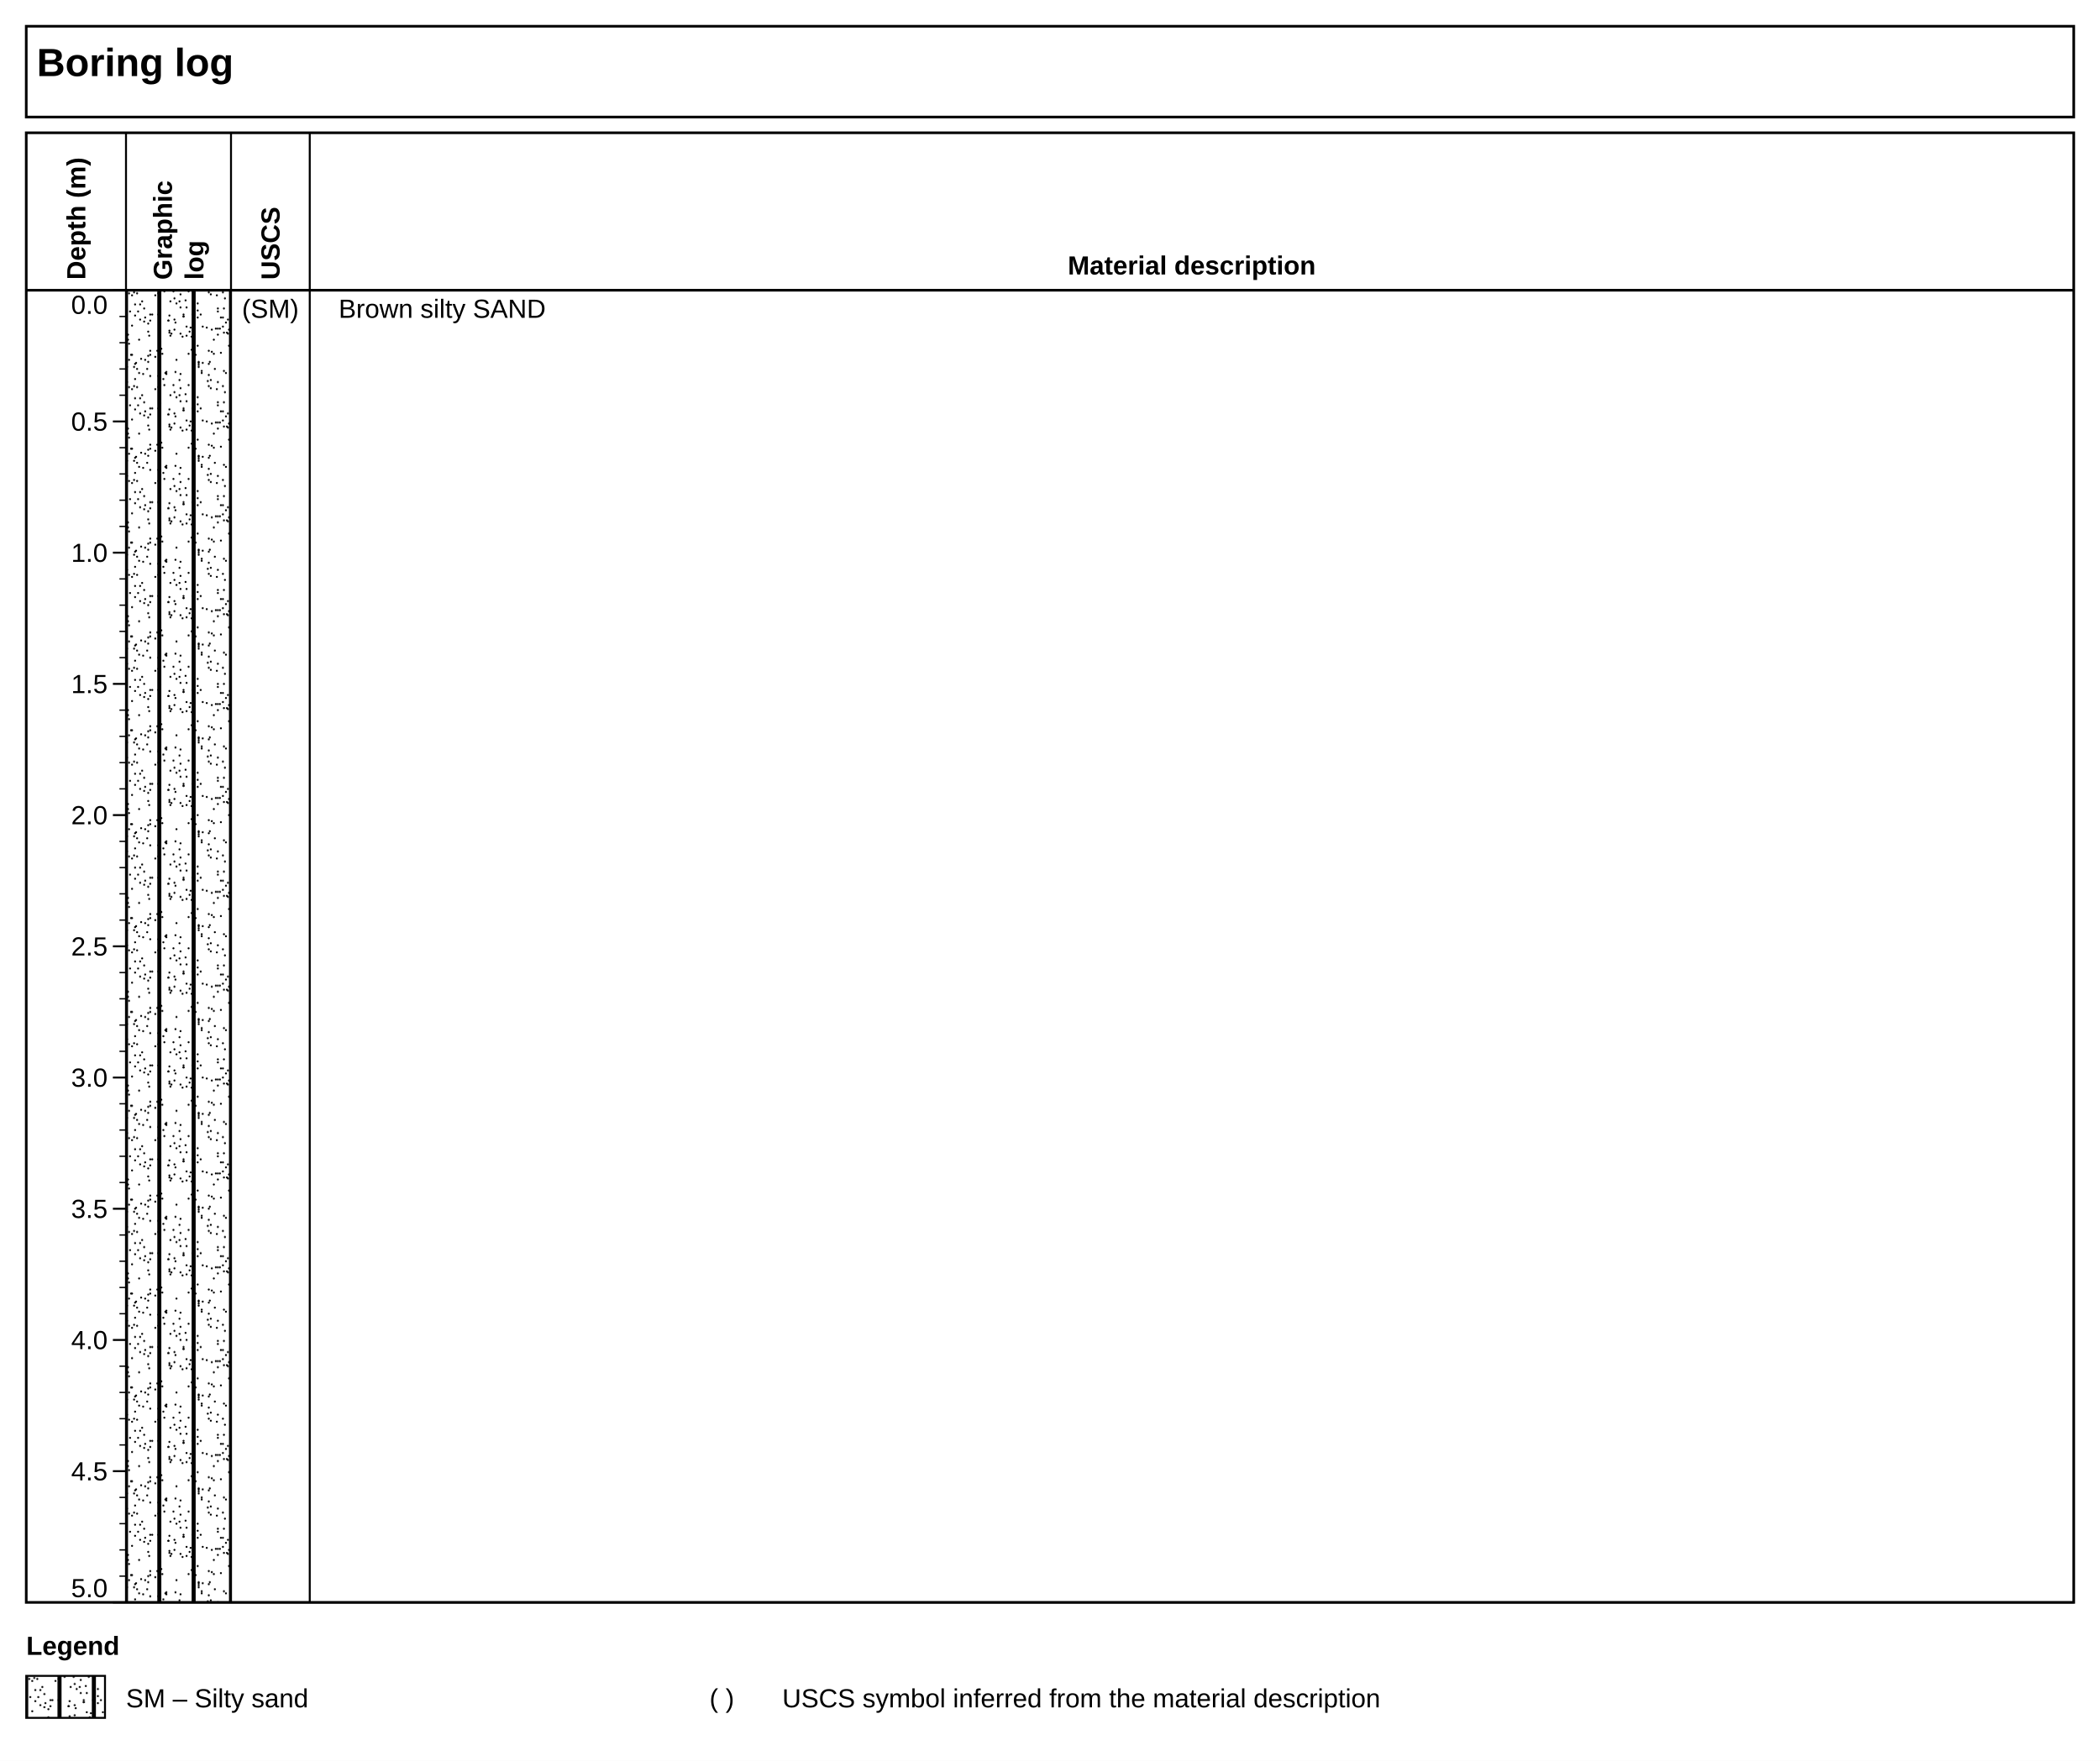
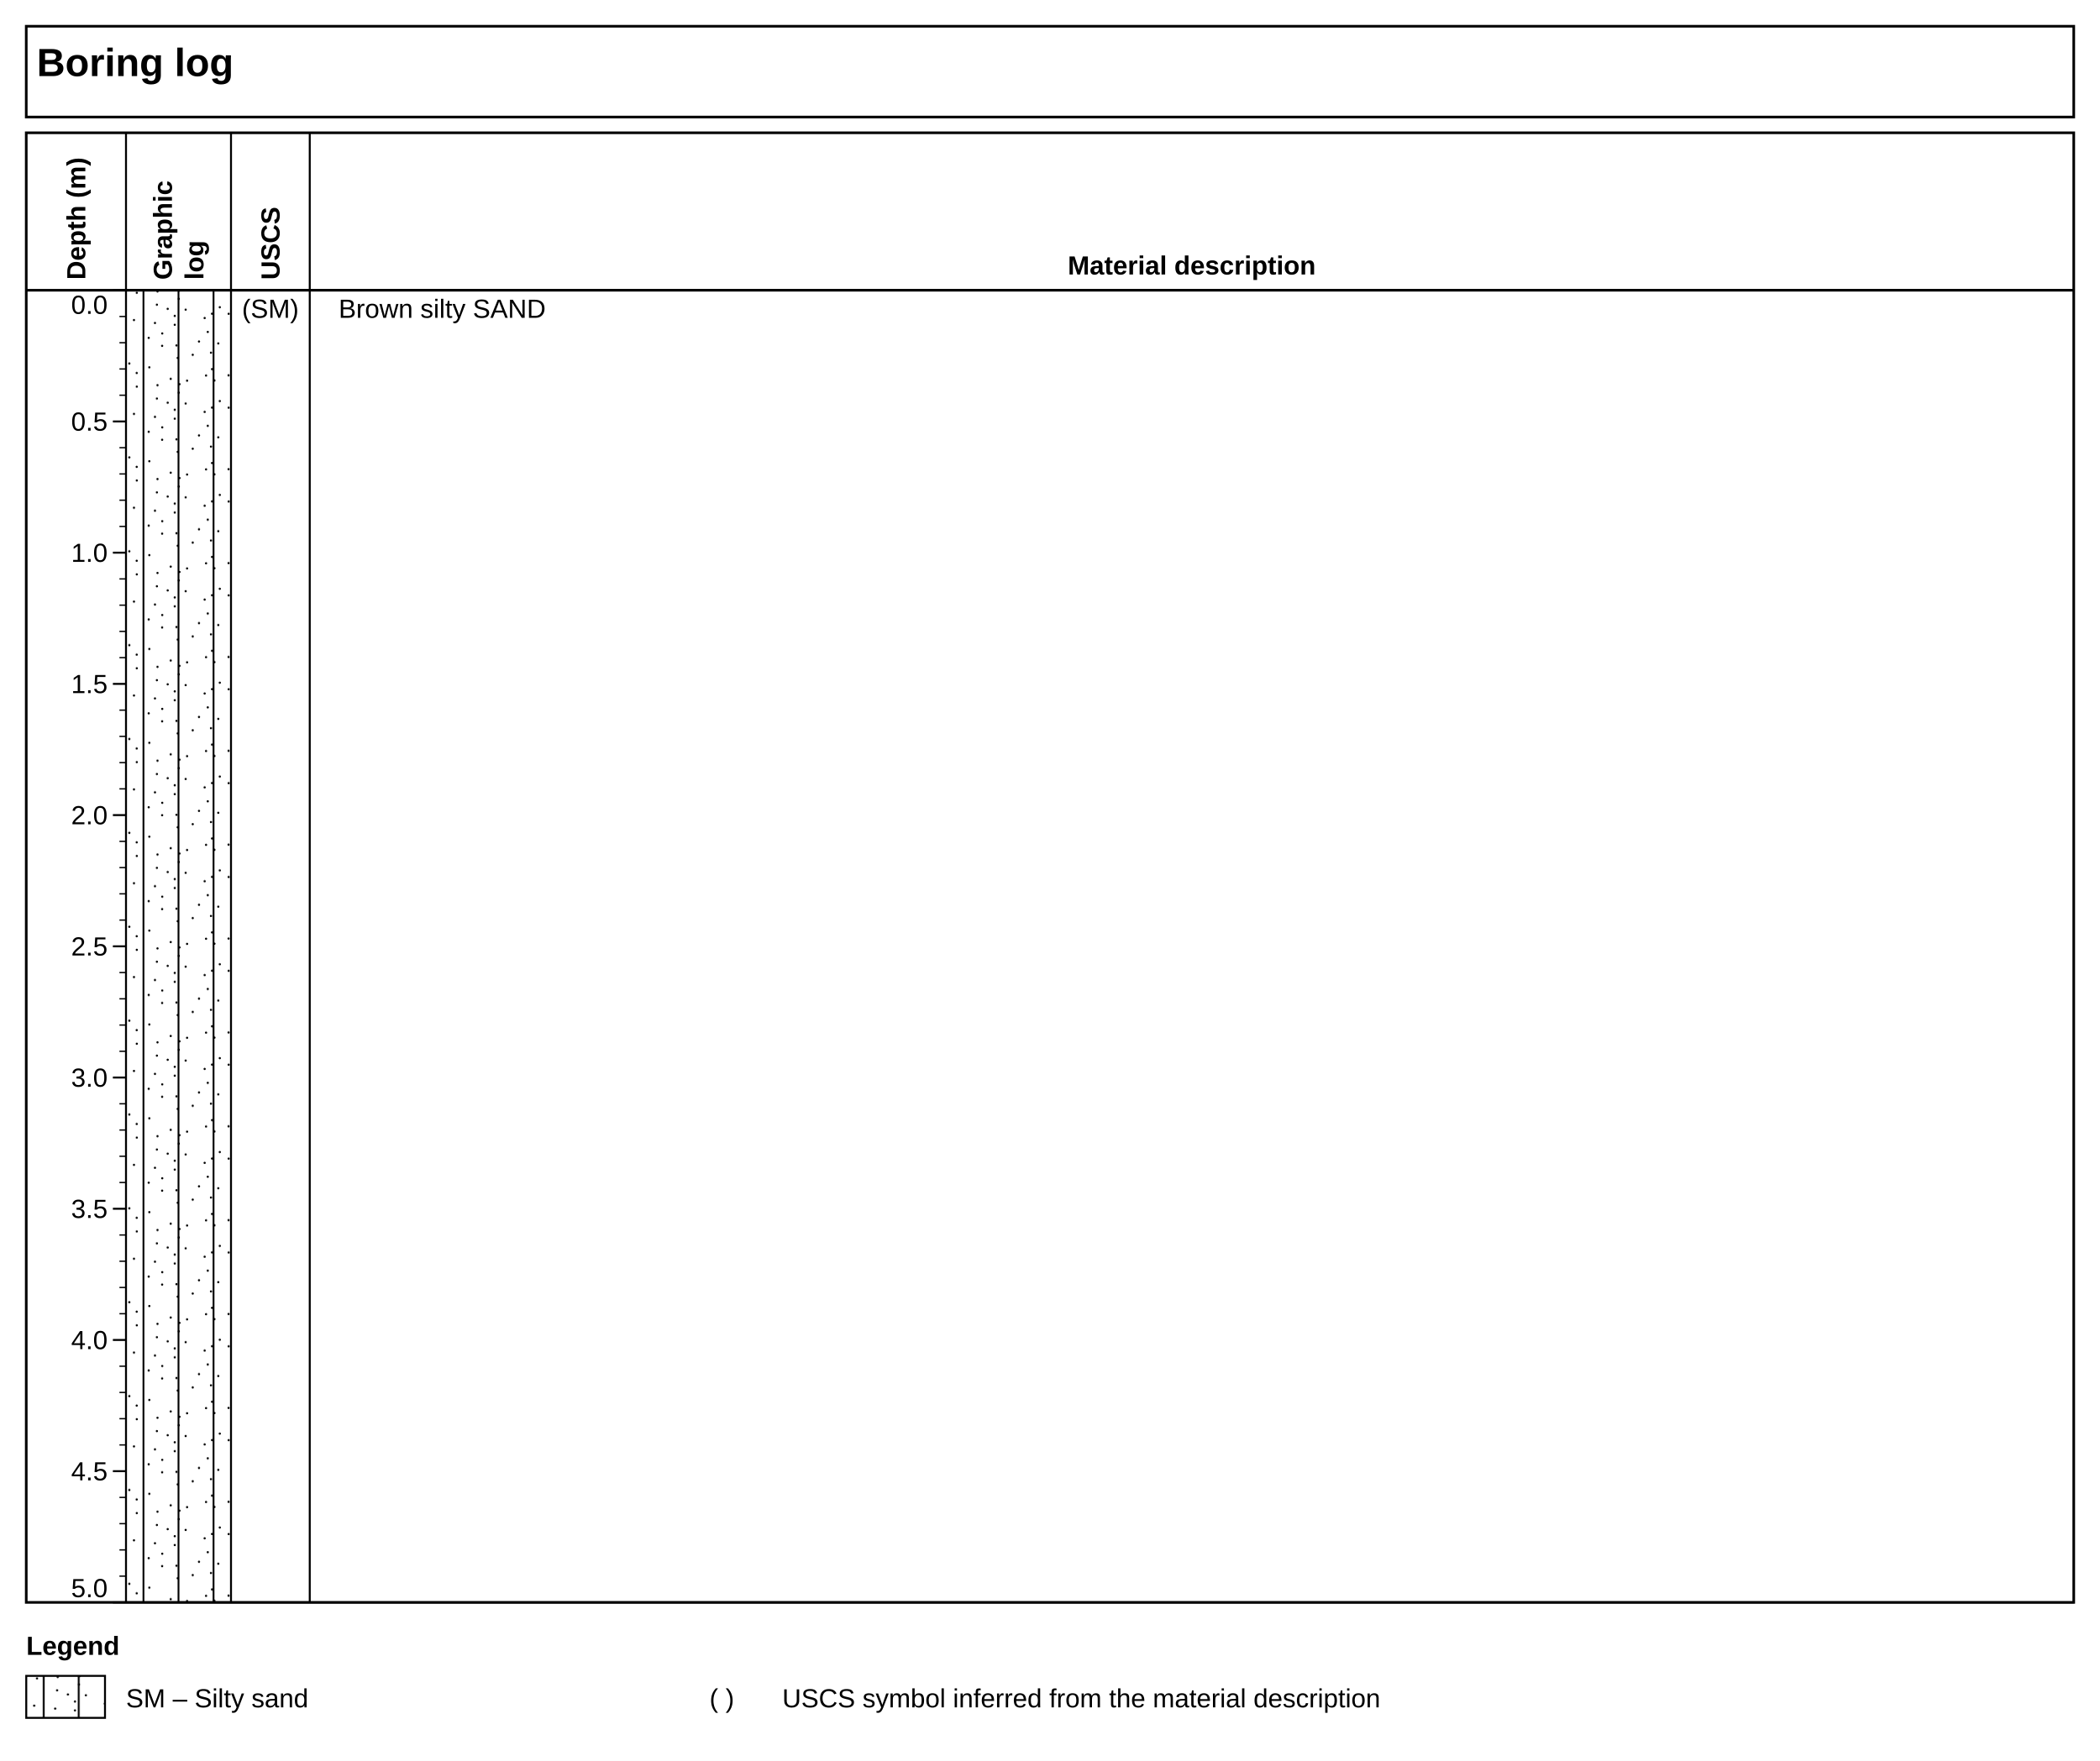
<svg xmlns="http://www.w3.org/2000/svg" width="800" height="671" viewBox="0 0 800 671" font-family="Arial, 'Liberation Sans', Arimo, Helvetica, sans-serif" font-size="10" role="img">
  <defs>
    <pattern id="blv1x12prz-SM" patternUnits="userSpaceOnUse" width="104" height="93" patternTransform="translate(48 110.6) scale(0.38462)">
-       <circle cx="12" cy="21" r="1" />
-       <circle cx="2" cy="49" r="1" />
-       <circle cx="94" cy="27" r="1" />
-       <circle cx="34" cy="19" r="1" />
-       <circle cx="43" cy="25" r="1" />
-       <circle cx="24" cy="85" r="1" />
-       <circle cx="9" cy="73" r="1" />
-       <circle cx="74" cy="24" r="1" />
-       <circle cx="45" cy="43" r="1" />
-       <circle cx="9" cy="14" r="1" />
-       <circle cx="22" cy="33" r="1" />
-       <circle cx="57" cy="26" r="1" />
-       <circle cx="90" cy="5" r="1" />
-       <circle cx="96" cy="36" r="1" />
-       <circle cx="60" cy="36" r="1" />
-       <circle cx="91" cy="21" r="1" />
-       <circle cx="8" cy="76" r="1" />
-       <circle cx="22" cy="41" r="1" />
-       <circle cx="37" cy="88" r="1" />
-       <circle cx="62" cy="1" r="1" />
-       <circle cx="67" cy="51" r="1" />
-       <circle cx="91" cy="38" r="1" />
-       <circle cx="54" cy="43" r="1" />
-       <circle cx="40" cy="81" r="1" />
-       <circle cx="8" cy="2" r="1" />
-       <circle cx="42" cy="30" r="1" />
-       <circle cx="11" cy="3" r="1" />
-       <circle cx="56" cy="46" r="1" />
-       <circle cx="6" cy="5" r="1" />
-       <circle cx="65" cy="46" r="1" />
-       <circle cx="59" cy="10" r="1" />
-       <circle cx="47" cy="1" r="1" />
-       <circle cx="50" cy="69" r="1" />
-       <circle cx="24" cy="30" r="1" />
-       <circle cx="43" cy="40" r="1" />
-       <circle cx="48" cy="39" r="1" />
-       <circle cx="85" cy="61" r="1" />
-       <circle cx="89" cy="38" r="1" />
-       <circle cx="75" cy="80" r="1" />
-       <circle cx="6" cy="35" r="1" />
-       <circle cx="82" cy="2" r="1" />
-       <circle cx="71" cy="55" r="1" />
-       <circle cx="82" cy="84" r="1" />
-       <circle cx="98" cy="8" r="1" />
-       <circle cx="49" cy="81" r="1" />
-       <circle cx="75" cy="82" r="1" />
-       <circle cx="88" cy="78" r="1" />
-       <circle cx="87" cy="63" r="1" />
-       <circle cx="97" cy="80" r="1" />
-       <circle cx="71" cy="27" r="1" />
-       <circle cx="99" cy="82" r="1" />
-       <circle cx="101" cy="29" r="1" />
-       <circle cx="6" cy="64" r="1" />
-       <circle cx="22" cy="71" r="1" />
-       <circle cx="24" cy="24" r="1" />
-       <circle cx="31" cy="60" r="1" />
-       <circle cx="40" cy="83" r="1" />
-       <circle cx="54" cy="83" r="1" />
-       <circle cx="50" cy="13" r="1" />
-       <circle cx="3" cy="53" r="1" />
-       <circle cx="48" cy="8" r="1" />
-       <circle cx="32" cy="3" r="1" />
-       <circle cx="13" cy="49" r="1" />
-       <circle cx="48" cy="29" r="1" />
-       <circle cx="21" cy="78" r="1" />
-       <circle cx="94" cy="62" r="1" />
-       <circle cx="99" cy="32" r="1" />
-       <circle cx="81" cy="90" r="1" />
-       <circle cx="54" cy="4" r="1" />
-       <circle cx="53" cy="89" r="1" />
-       <circle cx="18" cy="31" r="1" />
-       <circle cx="76" cy="36" r="1" />
-       <circle cx="29" cy="66" r="1" />
-       <circle cx="91" cy="18" r="1" />
-       <circle cx="32" cy="24" r="1" />
-       <circle cx="96" cy="27" r="1" />
-       <circle cx="72" cy="72" r="1" />
-       <circle cx="87" cy="49" r="1" />
-       <circle cx="35" cy="58" r="1" />
-       <circle cx="24" cy="64" r="1" />
-       <circle cx="101" cy="43" r="1" />
-       <circle cx="57" cy="26" r="1" />
-       <circle cx="49" cy="32" r="1" />
-       <circle cx="9" cy="88" r="1" />
-       <circle cx="16" cy="11" r="1" />
-       <circle cx="42" cy="30" r="1" />
-       <circle cx="66" cy="24" r="1" />
-       <circle cx="43" cy="42" r="1" />
-       <circle cx="84" cy="4" r="1" />
-       <circle cx="102" cy="55" r="1" />
-       <circle cx="39" cy="82" r="1" />
-       <circle cx="1" cy="91" r="1" />
-       <circle cx="71" cy="20" r="1" />
-       <circle cx="72" cy="74" r="1" />
-       <circle cx="57" cy="24" r="1" />
-       <circle cx="85" cy="39" r="1" />
-       <circle cx="91" cy="44" r="1" />
-       <circle cx="69" cy="64" r="1" />
-       <circle cx="60" cy="17" r="1" />
-       <circle cx="3" cy="3" r="1" />
-       <circle cx="84" cy="89" r="1" />
-       <circle cx="93" cy="38" r="1" />
-       <circle cx="72" cy="71" r="1" />
-       <circle cx="91" cy="91" r="1" />
-       <circle cx="26" cy="24" r="1" />
-       <circle cx="5" cy="64" r="1" />
-       <circle cx="18" cy="18" r="1" />
-       <circle cx="1" cy="76" r="1" />
-       <circle cx="29" cy="5" r="1" />
-       <circle cx="82" cy="73" r="1" />
-       <circle cx="44" cy="11" r="1" />
-       <circle cx="82" cy="60" r="1" />
-       <circle cx="19" cy="69" r="1" />
-       <circle cx="23" cy="45" r="1" />
-       <circle cx="83" cy="71" r="1" />
-       <circle cx="14" cy="14" r="1" />
-       <circle cx="60" cy="45" r="1" />
-       <circle cx="2" cy="44" r="1" />
-       <circle cx="36" cy="63" r="1" />
-       <circle cx="4" cy="21" r="1" />
-       <circle cx="54" cy="17" r="1" />
-       <circle cx="13" cy="82" r="1" />
-       <circle cx="53" cy="11" r="1" />
-       <circle cx="15" cy="68" r="1" />
-       <circle cx="76" cy="72" r="1" />
-       <circle cx="38" cy="1" r="1" />
-       <circle cx="3" cy="69" r="1" />
-       <circle cx="22" cy="65" r="1" />
-       <circle cx="97" cy="42" r="1" />
-       <circle cx="14" cy="29" r="1" />
-       <circle cx="96" cy="2" r="1" />
-       <circle cx="102" cy="39" r="1" />
-       <circle cx="100" cy="42" r="1" />
-       <circle cx="72" cy="76" r="1" />
-       <circle cx="64" cy="37" r="1" />
-       <circle cx="9" cy="25" r="1" />
-       <circle cx="34" cy="51" r="1" />
-       <circle cx="32" cy="85" r="1" />
-       <circle cx="71" cy="13" r="1" />
-       <circle cx="24" cy="60" r="1" />
-       <circle cx="80" cy="37" r="1" />
-       <circle cx="19" cy="27" r="1" />
-       <circle cx="65" cy="59" r="1" />
-       <circle cx="11" cy="78" r="1" />
-       <circle cx="44" cy="45" r="1" />
-       <circle cx="62" cy="63" r="1" />
-       <circle cx="63" cy="41" r="1" />
-       <circle cx="17" cy="83" r="1" />
-       <circle cx="10" cy="72" r="1" />
-       <circle cx="97" cy="18" r="1" />
-       <line x1="1" x2="1" y1="0" y2="93" stroke="black" stroke-width="2" />
-       <line x1="33" x2="33" y1="0" y2="93" stroke="black" stroke-width="4" />
-       <line x1="67" x2="67" y1="0" y2="93" stroke="black" stroke-width="4" />
-       <line x1="103" x2="103" y1="0" y2="93" stroke="black" stroke-width="2" />
+       <circle cx="35.8" cy="55.1" r="1.1" />
+       <circle cx="48.3" cy="25.4" r="1.1" />
+       <circle cx="44.3" cy="87.8" r="1.1" />
+       <circle cx="81" cy="41.3" r="1.1" />
+       <circle cx="7.9" cy="29.5" r="1.1" />
+       <circle cx="3.3" cy="72.6" r="1.1" />
+       <circle cx="10.6" cy="82" r="1.1" />
+       <circle cx="28.7" cy="32.4" r="1.1" />
+       <circle cx="35.9" cy="42.8" r="1.1" />
+       <circle cx="101.6" cy="84.3" r="1.1" />
+       <circle cx="85.2" cy="78.2" r="1.1" />
+       <circle cx="85.2" cy="23.2" r="1.1" />
+       <circle cx="66.1" cy="64" r="1.1" />
+       <circle cx="101.7" cy="23.3" r="1.1" />
+       <circle cx="87.6" cy="89.4" r="1.1" />
+       <circle cx="53" cy="0.1" r="1.1" />
+       <circle cx="53" cy="93.1" r="1.1" />
+       <circle cx="91.4" cy="52.7" r="1.1" />
+       <circle cx="79.3" cy="84.5" r="1.1" />
+       <circle cx="10.7" cy="2.5" r="1.1" />
+       <circle cx="77.9" cy="27.5" r="1.1" />
+       <circle cx="52.3" cy="8.5" r="1.1" />
+       <circle cx="30.6" cy="14.3" r="1.1" />
+       <circle cx="50" cy="54.7" r="1.1" />
+       <circle cx="92.9" cy="16.8" r="1.1" />
+       <circle cx="23.1" cy="76.4" r="1.1" />
+       <circle cx="51.2" cy="67.1" r="1.1" />
+       <circle cx="31.2" cy="1.1" r="1.1" />
+       <circle cx="31.2" cy="94.1" r="1.1" />
+       <circle cx="48.3" cy="34.2" r="1.1" />
+       <circle cx="59.1" cy="19.2" r="1.1" />
+       <circle cx="84.2" cy="61.9" r="1.1" />
+       <circle cx="22.5" cy="47.2" r="1.1" />
+       <circle cx="72.3" cy="50.8" r="1.1" />
+       <circle cx="41.3" cy="18.4" r="1.1" />
+       <circle cx="60.5" cy="89.6" r="1.1" />
+       <path d="M17.3 -1L17.3 94M52 -1L52 94M86.7 -1L86.7 94" fill="none" stroke="black" stroke-width="1.8" stroke-linecap="round" />
    </pattern>
    <pattern id="blv1x12prz-legend-SM" patternUnits="userSpaceOnUse" width="104" height="93" patternTransform="translate(10 638.6) scale(0.38462)">
-       <circle cx="12" cy="21" r="1" />
-       <circle cx="2" cy="49" r="1" />
-       <circle cx="94" cy="27" r="1" />
-       <circle cx="34" cy="19" r="1" />
-       <circle cx="43" cy="25" r="1" />
-       <circle cx="24" cy="85" r="1" />
-       <circle cx="9" cy="73" r="1" />
-       <circle cx="74" cy="24" r="1" />
-       <circle cx="45" cy="43" r="1" />
-       <circle cx="9" cy="14" r="1" />
-       <circle cx="22" cy="33" r="1" />
-       <circle cx="57" cy="26" r="1" />
-       <circle cx="90" cy="5" r="1" />
-       <circle cx="96" cy="36" r="1" />
-       <circle cx="60" cy="36" r="1" />
-       <circle cx="91" cy="21" r="1" />
-       <circle cx="8" cy="76" r="1" />
-       <circle cx="22" cy="41" r="1" />
-       <circle cx="37" cy="88" r="1" />
-       <circle cx="62" cy="1" r="1" />
-       <circle cx="67" cy="51" r="1" />
-       <circle cx="91" cy="38" r="1" />
-       <circle cx="54" cy="43" r="1" />
-       <circle cx="40" cy="81" r="1" />
-       <circle cx="8" cy="2" r="1" />
-       <circle cx="42" cy="30" r="1" />
-       <circle cx="11" cy="3" r="1" />
-       <circle cx="56" cy="46" r="1" />
-       <circle cx="6" cy="5" r="1" />
-       <circle cx="65" cy="46" r="1" />
-       <circle cx="59" cy="10" r="1" />
-       <circle cx="47" cy="1" r="1" />
-       <circle cx="50" cy="69" r="1" />
-       <circle cx="24" cy="30" r="1" />
-       <circle cx="43" cy="40" r="1" />
-       <circle cx="48" cy="39" r="1" />
-       <circle cx="85" cy="61" r="1" />
-       <circle cx="89" cy="38" r="1" />
-       <circle cx="75" cy="80" r="1" />
-       <circle cx="6" cy="35" r="1" />
-       <circle cx="82" cy="2" r="1" />
-       <circle cx="71" cy="55" r="1" />
-       <circle cx="82" cy="84" r="1" />
-       <circle cx="98" cy="8" r="1" />
-       <circle cx="49" cy="81" r="1" />
-       <circle cx="75" cy="82" r="1" />
-       <circle cx="88" cy="78" r="1" />
-       <circle cx="87" cy="63" r="1" />
-       <circle cx="97" cy="80" r="1" />
-       <circle cx="71" cy="27" r="1" />
-       <circle cx="99" cy="82" r="1" />
-       <circle cx="101" cy="29" r="1" />
-       <circle cx="6" cy="64" r="1" />
-       <circle cx="22" cy="71" r="1" />
-       <circle cx="24" cy="24" r="1" />
-       <circle cx="31" cy="60" r="1" />
-       <circle cx="40" cy="83" r="1" />
-       <circle cx="54" cy="83" r="1" />
-       <circle cx="50" cy="13" r="1" />
-       <circle cx="3" cy="53" r="1" />
-       <circle cx="48" cy="8" r="1" />
-       <circle cx="32" cy="3" r="1" />
-       <circle cx="13" cy="49" r="1" />
-       <circle cx="48" cy="29" r="1" />
-       <circle cx="21" cy="78" r="1" />
-       <circle cx="94" cy="62" r="1" />
-       <circle cx="99" cy="32" r="1" />
-       <circle cx="81" cy="90" r="1" />
-       <circle cx="54" cy="4" r="1" />
-       <circle cx="53" cy="89" r="1" />
-       <circle cx="18" cy="31" r="1" />
-       <circle cx="76" cy="36" r="1" />
-       <circle cx="29" cy="66" r="1" />
-       <circle cx="91" cy="18" r="1" />
-       <circle cx="32" cy="24" r="1" />
-       <circle cx="96" cy="27" r="1" />
-       <circle cx="72" cy="72" r="1" />
-       <circle cx="87" cy="49" r="1" />
-       <circle cx="35" cy="58" r="1" />
-       <circle cx="24" cy="64" r="1" />
-       <circle cx="101" cy="43" r="1" />
-       <circle cx="57" cy="26" r="1" />
-       <circle cx="49" cy="32" r="1" />
-       <circle cx="9" cy="88" r="1" />
-       <circle cx="16" cy="11" r="1" />
-       <circle cx="42" cy="30" r="1" />
-       <circle cx="66" cy="24" r="1" />
-       <circle cx="43" cy="42" r="1" />
-       <circle cx="84" cy="4" r="1" />
-       <circle cx="102" cy="55" r="1" />
-       <circle cx="39" cy="82" r="1" />
-       <circle cx="1" cy="91" r="1" />
-       <circle cx="71" cy="20" r="1" />
-       <circle cx="72" cy="74" r="1" />
-       <circle cx="57" cy="24" r="1" />
-       <circle cx="85" cy="39" r="1" />
-       <circle cx="91" cy="44" r="1" />
-       <circle cx="69" cy="64" r="1" />
-       <circle cx="60" cy="17" r="1" />
-       <circle cx="3" cy="3" r="1" />
-       <circle cx="84" cy="89" r="1" />
-       <circle cx="93" cy="38" r="1" />
-       <circle cx="72" cy="71" r="1" />
-       <circle cx="91" cy="91" r="1" />
-       <circle cx="26" cy="24" r="1" />
-       <circle cx="5" cy="64" r="1" />
-       <circle cx="18" cy="18" r="1" />
-       <circle cx="1" cy="76" r="1" />
-       <circle cx="29" cy="5" r="1" />
-       <circle cx="82" cy="73" r="1" />
-       <circle cx="44" cy="11" r="1" />
-       <circle cx="82" cy="60" r="1" />
-       <circle cx="19" cy="69" r="1" />
-       <circle cx="23" cy="45" r="1" />
-       <circle cx="83" cy="71" r="1" />
-       <circle cx="14" cy="14" r="1" />
-       <circle cx="60" cy="45" r="1" />
-       <circle cx="2" cy="44" r="1" />
-       <circle cx="36" cy="63" r="1" />
-       <circle cx="4" cy="21" r="1" />
-       <circle cx="54" cy="17" r="1" />
-       <circle cx="13" cy="82" r="1" />
-       <circle cx="53" cy="11" r="1" />
-       <circle cx="15" cy="68" r="1" />
-       <circle cx="76" cy="72" r="1" />
-       <circle cx="38" cy="1" r="1" />
-       <circle cx="3" cy="69" r="1" />
-       <circle cx="22" cy="65" r="1" />
-       <circle cx="97" cy="42" r="1" />
-       <circle cx="14" cy="29" r="1" />
-       <circle cx="96" cy="2" r="1" />
-       <circle cx="102" cy="39" r="1" />
-       <circle cx="100" cy="42" r="1" />
-       <circle cx="72" cy="76" r="1" />
-       <circle cx="64" cy="37" r="1" />
-       <circle cx="9" cy="25" r="1" />
-       <circle cx="34" cy="51" r="1" />
-       <circle cx="32" cy="85" r="1" />
-       <circle cx="71" cy="13" r="1" />
-       <circle cx="24" cy="60" r="1" />
-       <circle cx="80" cy="37" r="1" />
-       <circle cx="19" cy="27" r="1" />
-       <circle cx="65" cy="59" r="1" />
-       <circle cx="11" cy="78" r="1" />
-       <circle cx="44" cy="45" r="1" />
-       <circle cx="62" cy="63" r="1" />
-       <circle cx="63" cy="41" r="1" />
-       <circle cx="17" cy="83" r="1" />
-       <circle cx="10" cy="72" r="1" />
-       <circle cx="97" cy="18" r="1" />
-       <line x1="1" x2="1" y1="0" y2="93" stroke="black" stroke-width="2" />
-       <line x1="33" x2="33" y1="0" y2="93" stroke="black" stroke-width="4" />
-       <line x1="67" x2="67" y1="0" y2="93" stroke="black" stroke-width="4" />
-       <line x1="103" x2="103" y1="0" y2="93" stroke="black" stroke-width="2" />
+       <circle cx="35.8" cy="55.1" r="1.1" />
+       <circle cx="48.3" cy="25.4" r="1.1" />
+       <circle cx="44.3" cy="87.8" r="1.1" />
+       <circle cx="81" cy="41.3" r="1.1" />
+       <circle cx="7.9" cy="29.5" r="1.1" />
+       <circle cx="3.3" cy="72.6" r="1.1" />
+       <circle cx="10.6" cy="82" r="1.1" />
+       <circle cx="28.7" cy="32.4" r="1.1" />
+       <circle cx="35.9" cy="42.8" r="1.1" />
+       <circle cx="101.6" cy="84.3" r="1.1" />
+       <circle cx="85.2" cy="78.2" r="1.1" />
+       <circle cx="85.2" cy="23.2" r="1.1" />
+       <circle cx="66.1" cy="64" r="1.1" />
+       <circle cx="101.7" cy="23.3" r="1.1" />
+       <circle cx="87.6" cy="89.4" r="1.1" />
+       <circle cx="53" cy="0.1" r="1.1" />
+       <circle cx="53" cy="93.1" r="1.1" />
+       <circle cx="91.4" cy="52.7" r="1.1" />
+       <circle cx="79.3" cy="84.5" r="1.1" />
+       <circle cx="10.7" cy="2.5" r="1.1" />
+       <circle cx="77.9" cy="27.5" r="1.1" />
+       <circle cx="52.3" cy="8.5" r="1.1" />
+       <circle cx="30.6" cy="14.3" r="1.1" />
+       <circle cx="50" cy="54.7" r="1.1" />
+       <circle cx="92.9" cy="16.8" r="1.1" />
+       <circle cx="23.1" cy="76.4" r="1.1" />
+       <circle cx="51.2" cy="67.1" r="1.1" />
+       <circle cx="31.2" cy="1.1" r="1.1" />
+       <circle cx="31.2" cy="94.1" r="1.1" />
+       <circle cx="48.3" cy="34.2" r="1.1" />
+       <circle cx="59.1" cy="19.2" r="1.1" />
+       <circle cx="84.2" cy="61.9" r="1.1" />
+       <circle cx="22.5" cy="47.2" r="1.1" />
+       <circle cx="72.3" cy="50.8" r="1.1" />
+       <circle cx="41.3" cy="18.4" r="1.1" />
+       <circle cx="60.5" cy="89.6" r="1.1" />
+       <path d="M17.3 -1L17.3 94M52 -1L52 94M86.7 -1L86.7 94" fill="none" stroke="black" stroke-width="1.8" stroke-linecap="round" />
    </pattern>
  </defs>
  <rect width="100%" height="100%" fill="#fff" />
  <rect x="10" y="10" width="780" height="34.6" fill="none" stroke="#000" stroke-width="1" />
  <text x="14" y="29" font-size="15" font-weight="bold">Boring log</text>
  <text x="32.5" y="106.6" font-weight="bold" transform="rotate(-90 32.5 106.6)">Depth (m)</text>
  <text x="65.5" y="106.6" font-weight="bold" transform="rotate(-90 65.5 106.6)">Graphic</text>
  <text x="77.5" y="106.6" font-weight="bold" transform="rotate(-90 77.5 106.6)">log</text>
  <text x="106.5" y="106.6" font-weight="bold" transform="rotate(-90 106.5 106.6)">USCS</text>
  <text x="454" y="104.6" text-anchor="middle" font-weight="bold">Material description</text>
  <line x1="43" y1="110.6" x2="48" y2="110.6" stroke="#000" stroke-width="0.75" />
  <text x="41" y="119.6" text-anchor="end">0.0</text>
  <line x1="45.5" y1="120.6" x2="48" y2="120.6" stroke="#000" stroke-width="0.5" />
  <line x1="45.5" y1="130.6" x2="48" y2="130.6" stroke="#000" stroke-width="0.5" />
  <line x1="45.5" y1="140.6" x2="48" y2="140.6" stroke="#000" stroke-width="0.5" />
  <line x1="45.5" y1="150.6" x2="48" y2="150.6" stroke="#000" stroke-width="0.5" />
  <line x1="43" y1="160.6" x2="48" y2="160.6" stroke="#000" stroke-width="0.75" />
  <text x="41" y="164.1" text-anchor="end">0.5</text>
  <line x1="45.5" y1="170.6" x2="48" y2="170.6" stroke="#000" stroke-width="0.5" />
  <line x1="45.5" y1="180.6" x2="48" y2="180.6" stroke="#000" stroke-width="0.5" />
  <line x1="45.5" y1="190.6" x2="48" y2="190.6" stroke="#000" stroke-width="0.5" />
  <line x1="45.5" y1="200.6" x2="48" y2="200.6" stroke="#000" stroke-width="0.5" />
  <line x1="43" y1="210.6" x2="48" y2="210.6" stroke="#000" stroke-width="0.75" />
  <text x="41" y="214.1" text-anchor="end">1.0</text>
  <line x1="45.5" y1="220.6" x2="48" y2="220.6" stroke="#000" stroke-width="0.5" />
  <line x1="45.5" y1="230.6" x2="48" y2="230.6" stroke="#000" stroke-width="0.5" />
  <line x1="45.5" y1="240.6" x2="48" y2="240.6" stroke="#000" stroke-width="0.5" />
  <line x1="45.5" y1="250.6" x2="48" y2="250.6" stroke="#000" stroke-width="0.5" />
  <line x1="43" y1="260.6" x2="48" y2="260.6" stroke="#000" stroke-width="0.75" />
  <text x="41" y="264.1" text-anchor="end">1.5</text>
  <line x1="45.5" y1="270.6" x2="48" y2="270.6" stroke="#000" stroke-width="0.5" />
  <line x1="45.5" y1="280.6" x2="48" y2="280.6" stroke="#000" stroke-width="0.5" />
  <line x1="45.5" y1="290.6" x2="48" y2="290.6" stroke="#000" stroke-width="0.5" />
  <line x1="45.5" y1="300.6" x2="48" y2="300.6" stroke="#000" stroke-width="0.5" />
  <line x1="43" y1="310.6" x2="48" y2="310.6" stroke="#000" stroke-width="0.75" />
  <text x="41" y="314.1" text-anchor="end">2.0</text>
  <line x1="45.5" y1="320.6" x2="48" y2="320.6" stroke="#000" stroke-width="0.5" />
  <line x1="45.5" y1="330.6" x2="48" y2="330.6" stroke="#000" stroke-width="0.5" />
  <line x1="45.5" y1="340.6" x2="48" y2="340.6" stroke="#000" stroke-width="0.5" />
  <line x1="45.5" y1="350.6" x2="48" y2="350.6" stroke="#000" stroke-width="0.5" />
  <line x1="43" y1="360.6" x2="48" y2="360.6" stroke="#000" stroke-width="0.75" />
  <text x="41" y="364.1" text-anchor="end">2.5</text>
  <line x1="45.5" y1="370.6" x2="48" y2="370.6" stroke="#000" stroke-width="0.5" />
  <line x1="45.5" y1="380.6" x2="48" y2="380.6" stroke="#000" stroke-width="0.5" />
  <line x1="45.5" y1="390.6" x2="48" y2="390.6" stroke="#000" stroke-width="0.5" />
  <line x1="45.5" y1="400.6" x2="48" y2="400.6" stroke="#000" stroke-width="0.5" />
  <line x1="43" y1="410.6" x2="48" y2="410.6" stroke="#000" stroke-width="0.75" />
  <text x="41" y="414.1" text-anchor="end">3.0</text>
  <line x1="45.5" y1="420.6" x2="48" y2="420.6" stroke="#000" stroke-width="0.5" />
  <line x1="45.5" y1="430.6" x2="48" y2="430.6" stroke="#000" stroke-width="0.5" />
  <line x1="45.5" y1="440.6" x2="48" y2="440.6" stroke="#000" stroke-width="0.5" />
  <line x1="45.5" y1="450.6" x2="48" y2="450.6" stroke="#000" stroke-width="0.5" />
  <line x1="43" y1="460.6" x2="48" y2="460.6" stroke="#000" stroke-width="0.75" />
  <text x="41" y="464.1" text-anchor="end">3.5</text>
  <line x1="45.5" y1="470.6" x2="48" y2="470.6" stroke="#000" stroke-width="0.5" />
  <line x1="45.5" y1="480.6" x2="48" y2="480.6" stroke="#000" stroke-width="0.5" />
  <line x1="45.5" y1="490.6" x2="48" y2="490.6" stroke="#000" stroke-width="0.5" />
  <line x1="45.5" y1="500.6" x2="48" y2="500.6" stroke="#000" stroke-width="0.5" />
  <line x1="43" y1="510.6" x2="48" y2="510.6" stroke="#000" stroke-width="0.75" />
  <text x="41" y="514.1" text-anchor="end">4.0</text>
  <line x1="45.5" y1="520.6" x2="48" y2="520.6" stroke="#000" stroke-width="0.5" />
  <line x1="45.5" y1="530.6" x2="48" y2="530.6" stroke="#000" stroke-width="0.5" />
  <line x1="45.5" y1="540.6" x2="48" y2="540.6" stroke="#000" stroke-width="0.5" />
  <line x1="45.5" y1="550.6" x2="48" y2="550.6" stroke="#000" stroke-width="0.5" />
  <line x1="43" y1="560.6" x2="48" y2="560.6" stroke="#000" stroke-width="0.75" />
  <text x="41" y="564.1" text-anchor="end">4.5</text>
  <line x1="45.5" y1="570.6" x2="48" y2="570.6" stroke="#000" stroke-width="0.5" />
  <line x1="45.5" y1="580.6" x2="48" y2="580.6" stroke="#000" stroke-width="0.5" />
  <line x1="45.5" y1="590.6" x2="48" y2="590.6" stroke="#000" stroke-width="0.5" />
  <line x1="45.5" y1="600.6" x2="48" y2="600.6" stroke="#000" stroke-width="0.5" />
  <line x1="43" y1="610.6" x2="48" y2="610.6" stroke="#000" stroke-width="0.75" />
  <text x="41" y="608.6" text-anchor="end">5.0</text>
  <rect x="48" y="110.6" width="40" height="500" fill="url(#blv1x12prz-SM)" />
  <text x="103" y="121.1" text-anchor="middle">(SM)</text>
  <text x="129" y="121.1">Brown silty SAND</text>
  <line x1="48" y1="110.6" x2="88" y2="110.6" stroke="#000" stroke-width="0.75" />
  <line x1="88" y1="110.6" x2="118" y2="110.6" stroke="#000" stroke-width="0.75" />
  <line x1="118" y1="110.6" x2="790" y2="110.6" stroke="#000" stroke-width="0.75" />
  <line x1="48" y1="610.6" x2="88" y2="610.6" stroke="#000" stroke-width="0.75" />
  <line x1="88" y1="610.6" x2="118" y2="610.6" stroke="#000" stroke-width="0.75" />
  <line x1="118" y1="610.6" x2="790" y2="610.6" stroke="#000" stroke-width="0.75" />
  <rect x="10" y="50.6" width="780" height="560" fill="none" stroke="#000" stroke-width="1" />
  <line x1="10" y1="110.6" x2="790" y2="110.6" stroke="#000" stroke-width="1" />
  <line x1="48" y1="50.6" x2="48" y2="610.6" stroke="#000" stroke-width="0.75" />
  <line x1="88" y1="50.6" x2="88" y2="610.6" stroke="#000" stroke-width="0.75" />
  <line x1="118" y1="50.6" x2="118" y2="610.6" stroke="#000" stroke-width="0.75" />
  <text x="10" y="630.6" font-weight="bold">Legend</text>
  <rect x="10" y="638.6" width="30" height="16" fill="url(#blv1x12prz-legend-SM)" stroke="#000" stroke-width="0.75" />
  <text x="48" y="650.6">SM – Silty sand</text>
  <text x="275" y="650.6" text-anchor="middle">( )</text>
  <text x="298" y="650.6">USCS symbol inferred from the material description</text>
</svg>
